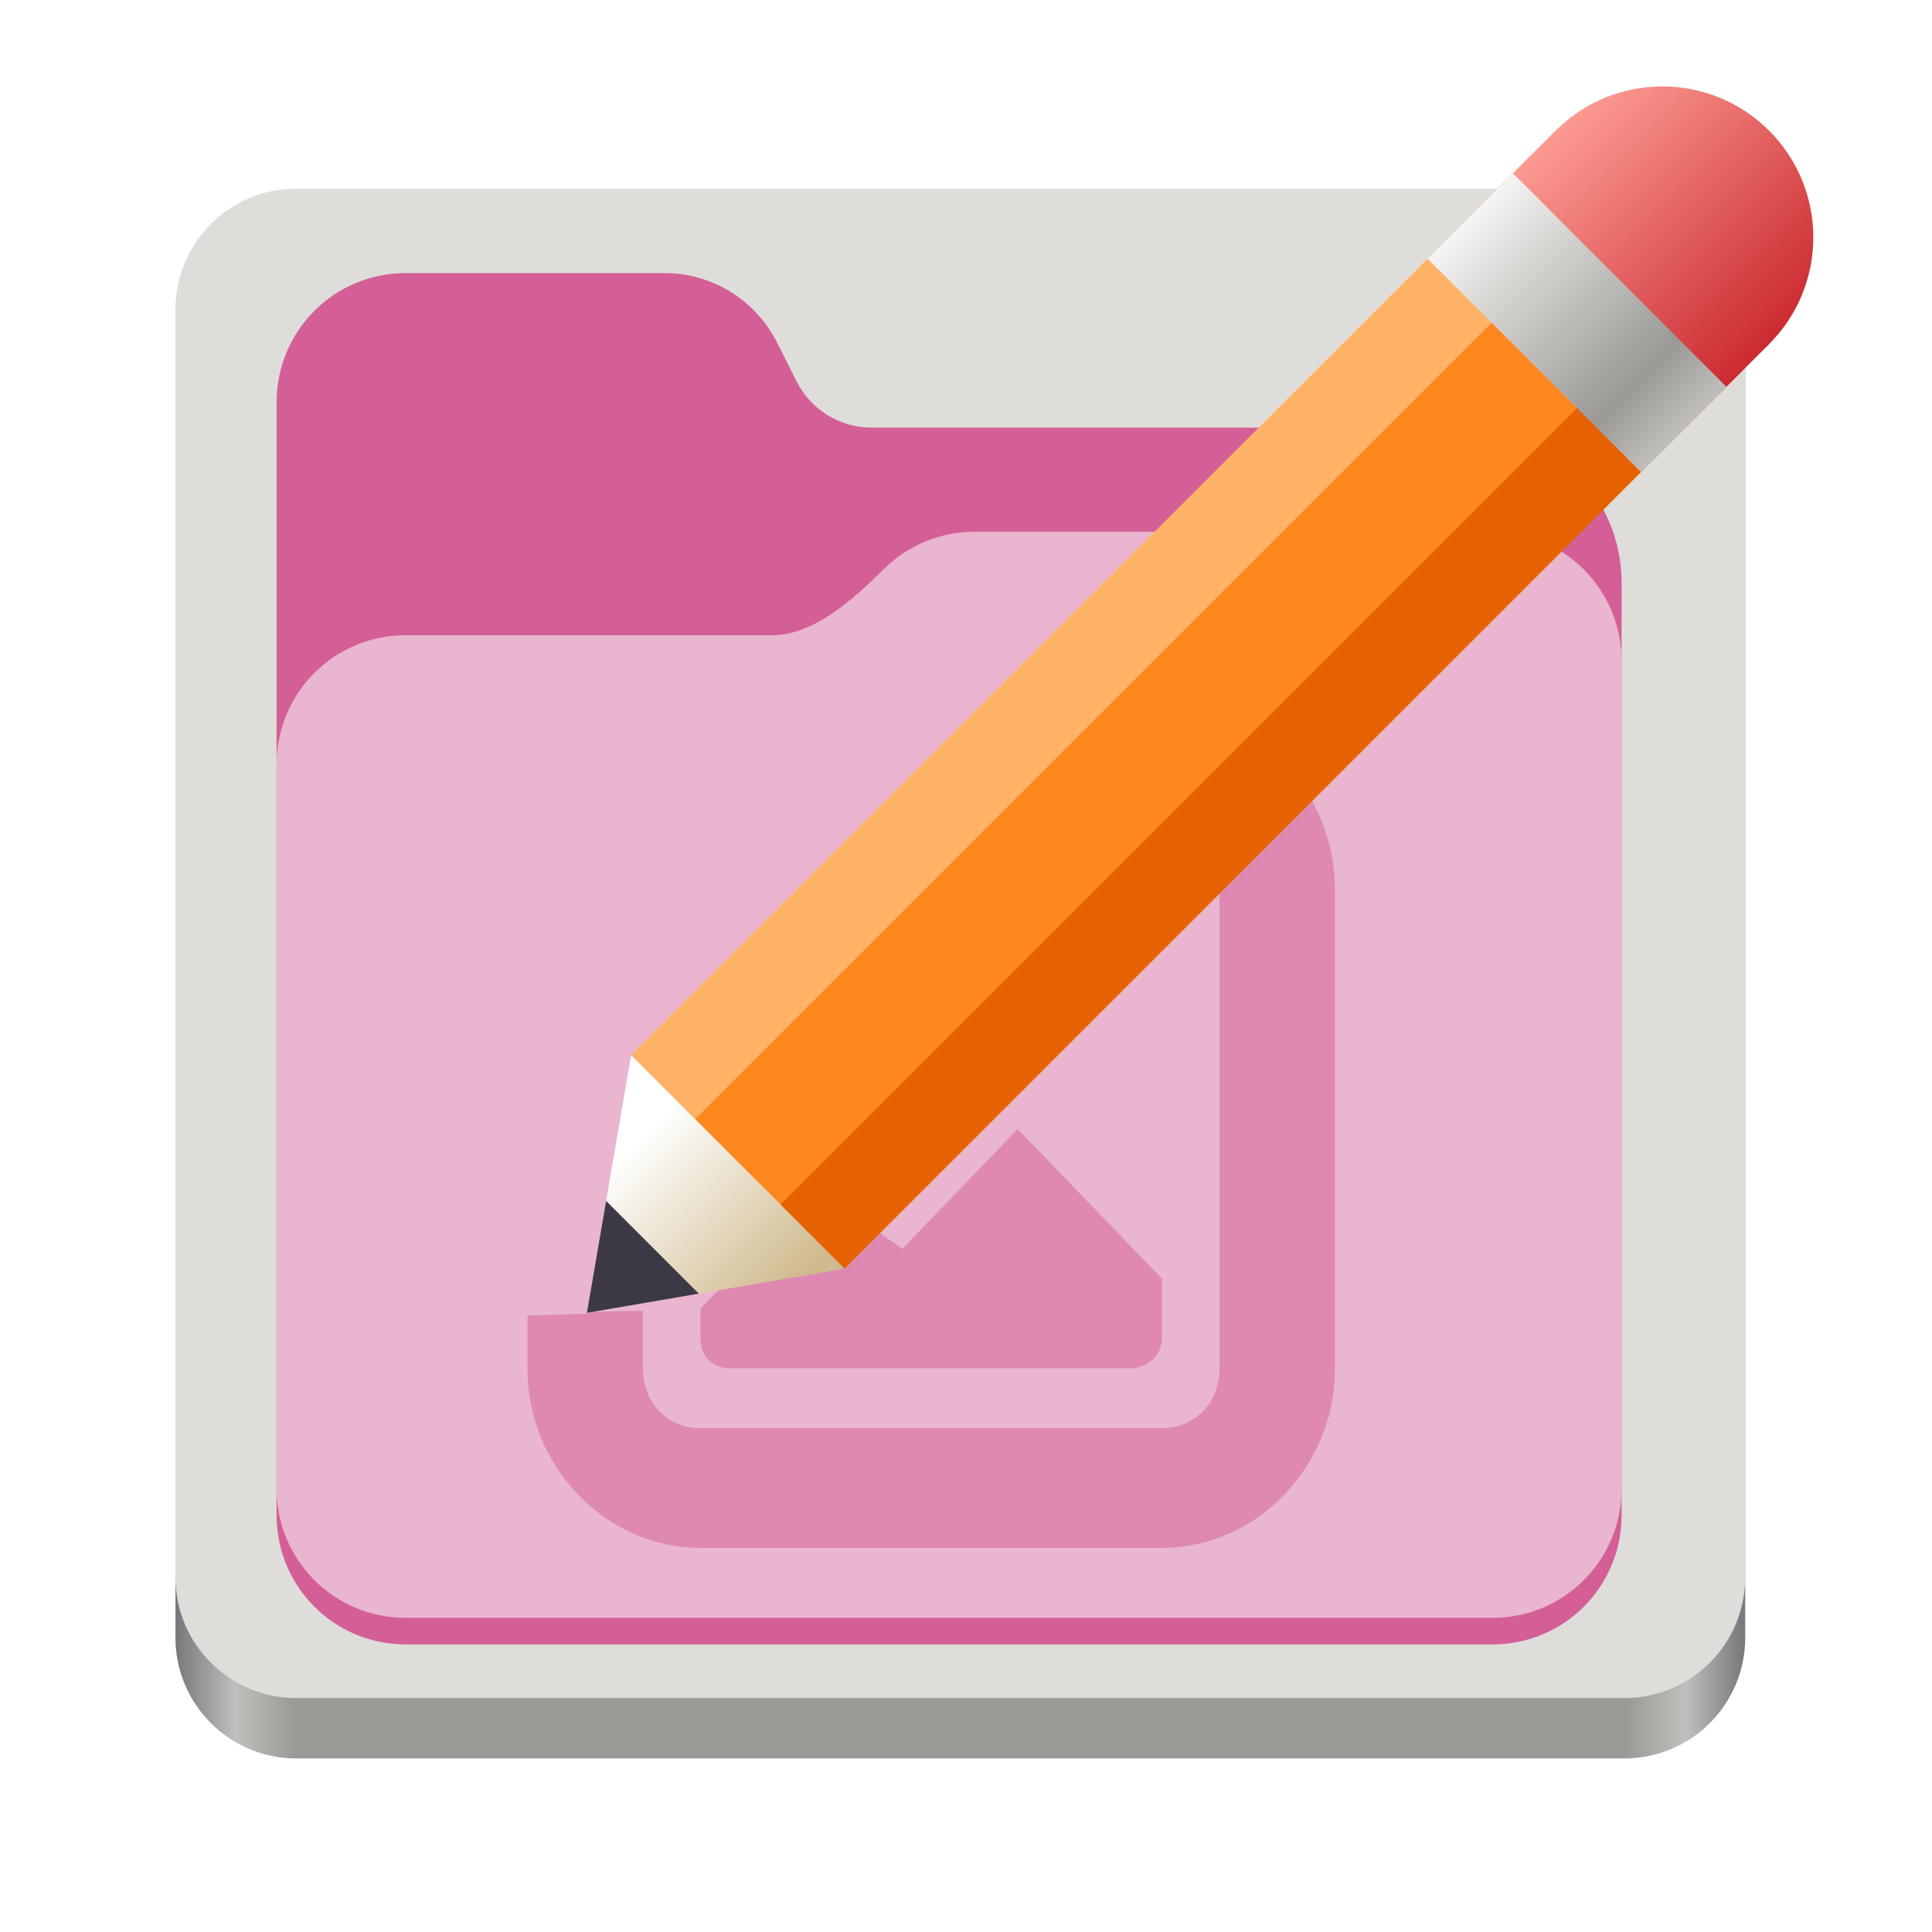
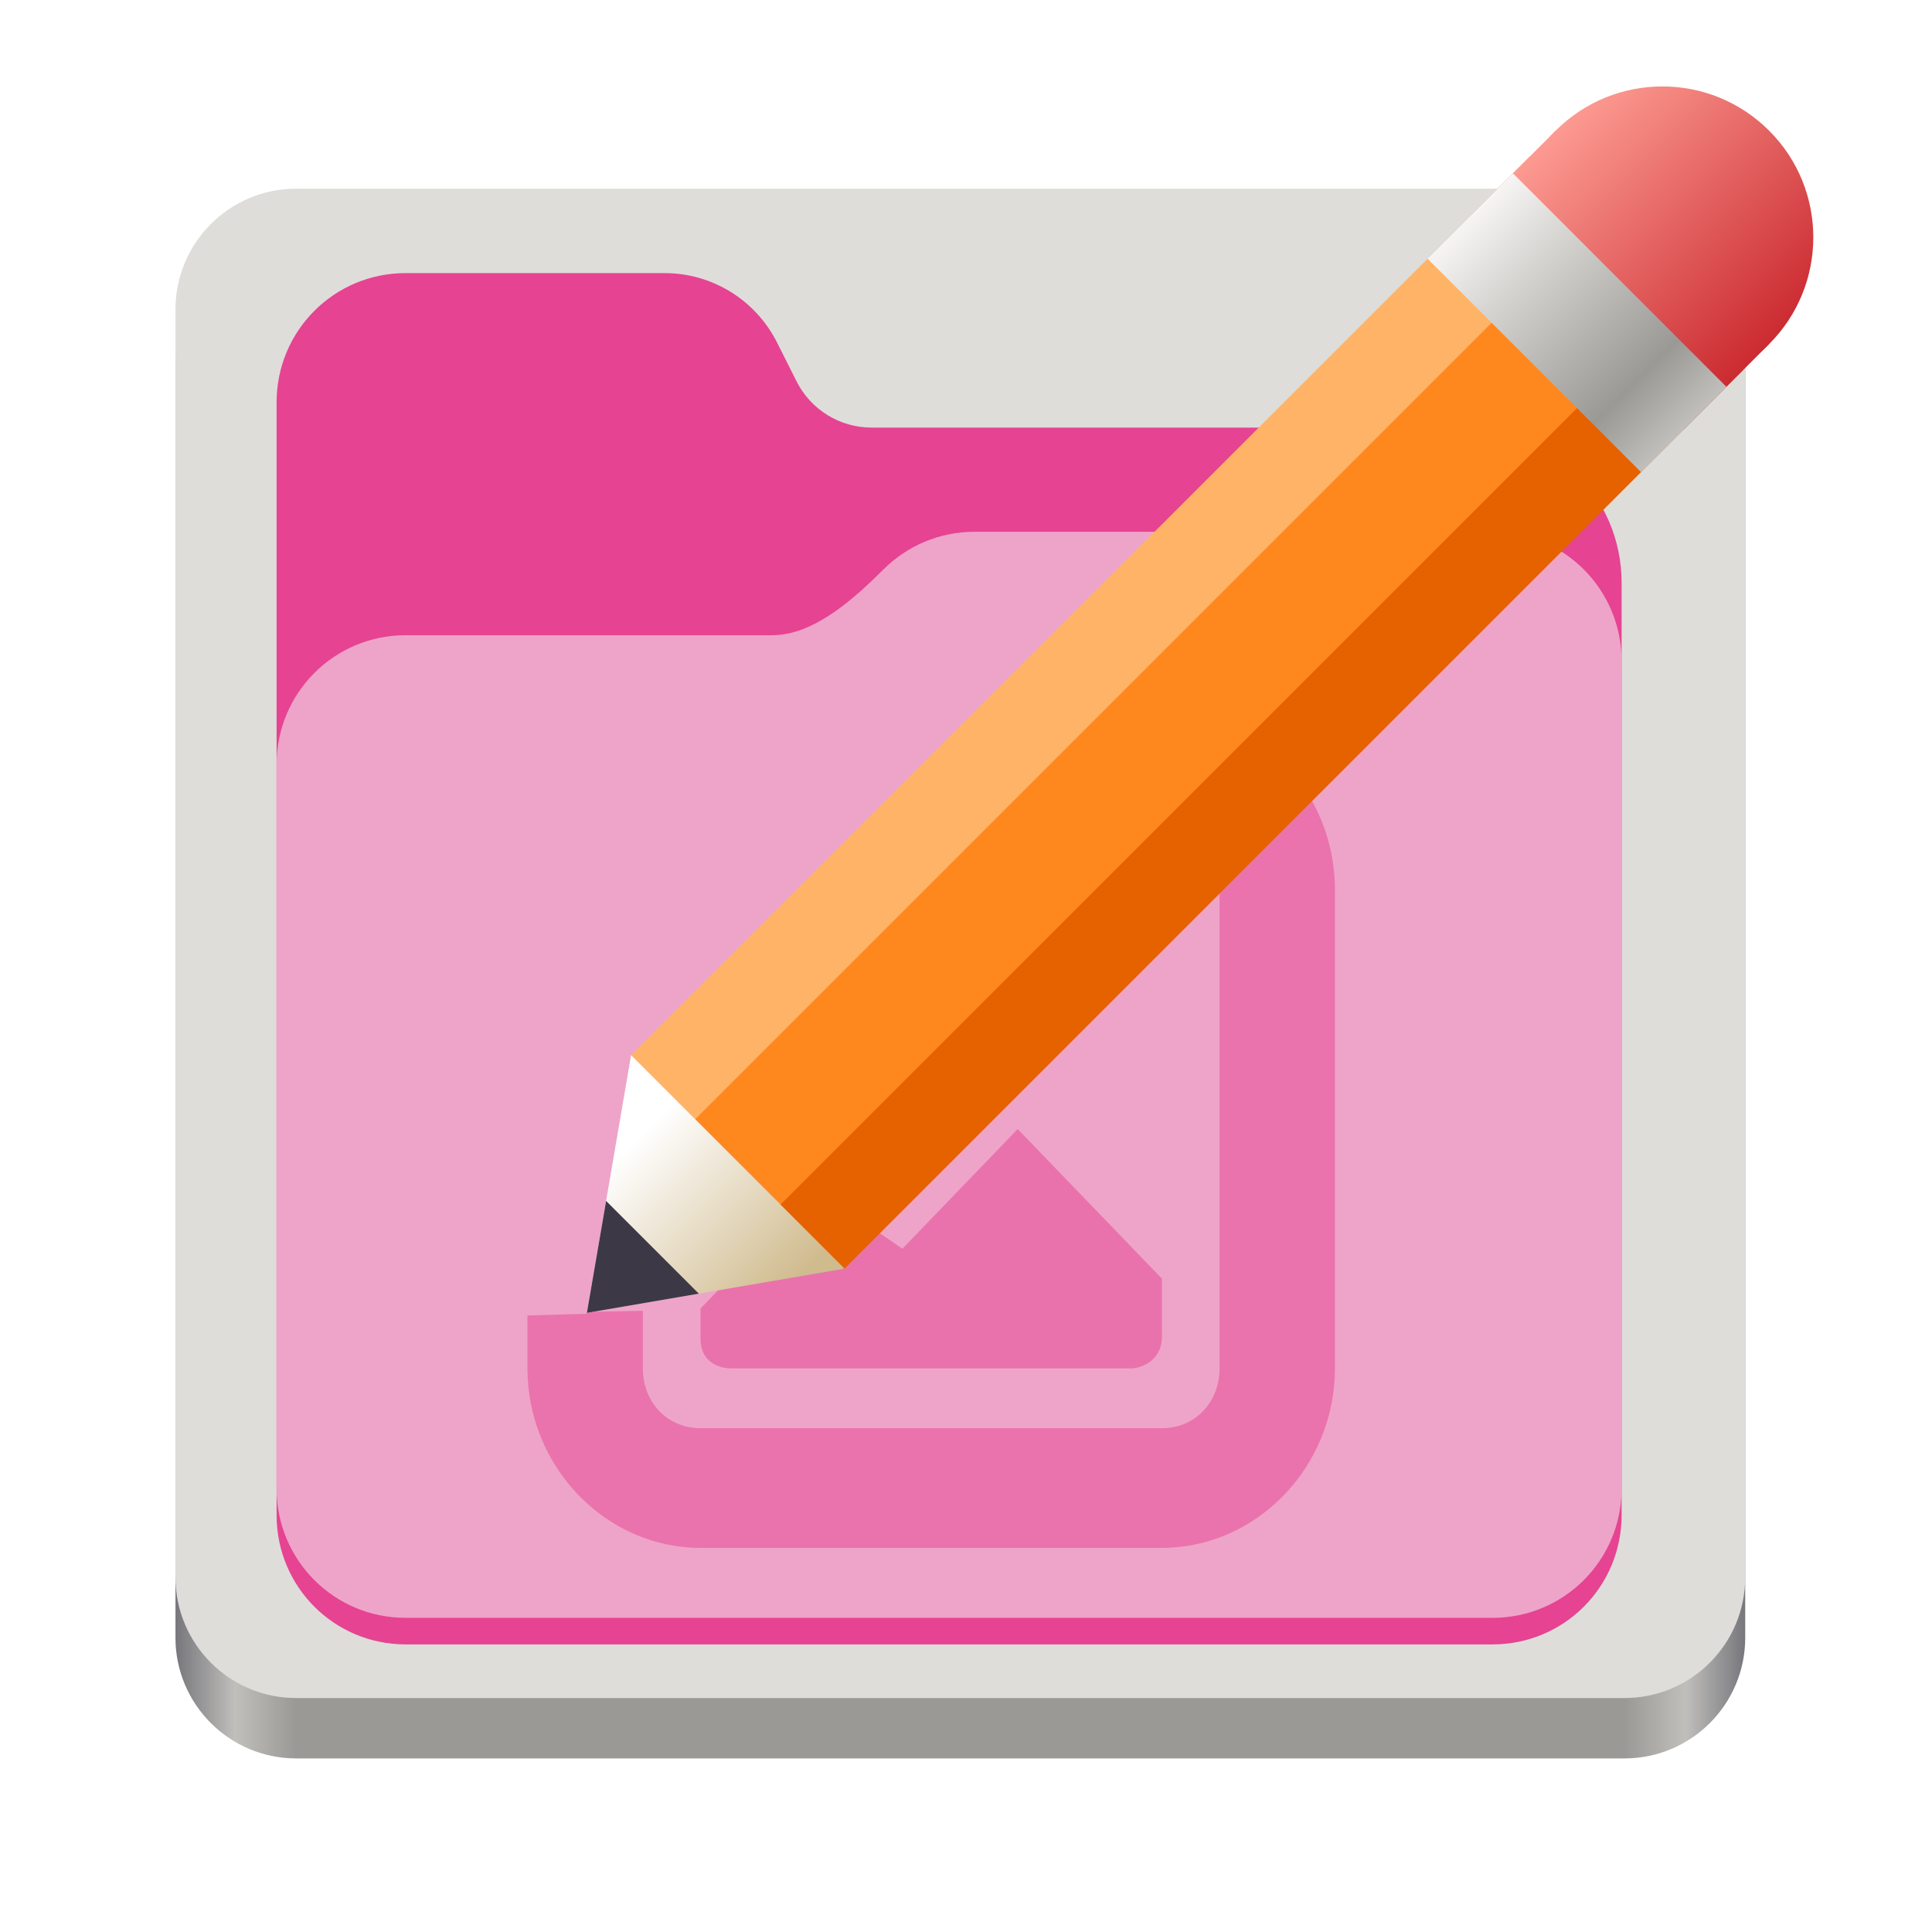
<svg xmlns="http://www.w3.org/2000/svg" xmlns:xlink="http://www.w3.org/1999/xlink" height="128px" viewBox="0 0 128 128" width="128px" version="1.1" id="svg45" xml:space="preserve">
  <defs id="defs45" />
  <filter id="a" height="1" width="1" x="0" y="0">
    <feColorMatrix color-interpolation-filters="sRGB" values="0 0 0 0 1 0 0 0 0 1 0 0 0 0 1 0 0 0 1 0" id="feColorMatrix1" />
  </filter>
  <linearGradient id="b" gradientTransform="matrix(0.232143 0 0 0.328947 -8.941925 264.327)" gradientUnits="userSpaceOnUse" x1="88.596" x2="536.596" y1="-449.394" y2="-449.394">
    <stop offset="0" stop-color="#77767b" id="stop1" />
    <stop offset="0.038" stop-color="#c0bfbc" id="stop2" />
    <stop offset="0.077" stop-color="#9a9996" id="stop3" />
    <stop offset="0.923" stop-color="#9a9996" id="stop4" />
    <stop offset="0.962" stop-color="#c0bfbc" id="stop5" />
    <stop offset="1" stop-color="#77767b" id="stop6" />
  </linearGradient>
  <linearGradient id="c" gradientTransform="matrix(-0.847833 0 -0 -0.856845 124.0564 -141.2194)" gradientUnits="userSpaceOnUse" x1="28" x2="116" y1="-276" y2="-276">
    <stop offset="0" stop-color="#c0bfbc" id="stop7" />
    <stop offset="0.045" stop-color="#ffffff" id="stop8" />
    <stop offset="0.091" stop-color="#deddda" id="stop9" />
    <stop offset="0.909" stop-color="#deddda" id="stop10" />
    <stop offset="0.955" stop-color="#ffffff" id="stop11" />
    <stop offset="1" stop-color="#c0bfbc" id="stop12" />
  </linearGradient>
  <linearGradient id="d" gradientTransform="matrix(0.385152 0 0 0.409929 -1016.731 557.4935)" gradientUnits="userSpaceOnUse" x1="2689.252" x2="2918.07" y1="-1106.803" y2="-1106.803">
    <stop offset="0" stop-color="#62a0ea" id="stop13" />
    <stop offset="0.058" stop-color="#afd4ff" id="stop14" />
    <stop offset="0.122" stop-color="#62a0ea" id="stop15" />
    <stop offset="0.873" stop-color="#62a0ea" id="stop16" />
    <stop offset="0.956" stop-color="#c0d5ea" id="stop17" />
    <stop offset="1" stop-color="#62a0ea" id="stop18" />
  </linearGradient>
  <mask id="e">
    <g filter="url(#a)" id="g18">
      <rect fill-opacity="0.508" height="153.6" width="153.6" x="-12.8" y="-12.8" id="rect18" />
    </g>
  </mask>
  <clipPath id="f">
    <rect height="152" width="192" id="rect19" />
  </clipPath>
  <mask id="g">
    <g filter="url(#a)" id="g20">
      <rect fill-opacity="0.505" height="153.6" width="153.6" x="-12.8" y="-12.8" id="rect20" />
    </g>
  </mask>
  <clipPath id="h">
    <rect height="152" width="192" id="rect21" />
  </clipPath>
  <linearGradient id="i" gradientUnits="userSpaceOnUse">
    <stop offset="0" stop-color="#fc9a91" id="stop21" />
    <stop offset="1" stop-color="#cb2b31" id="stop22" />
  </linearGradient>
  <linearGradient id="j" gradientTransform="matrix(0.6 0.6 0.707107 -0.707107 296.6234 119.4563)" x1="-253.63" x2="-230.06" xlink:href="#i" y1="-56.518" y2="-56.518" />
  <linearGradient id="k" gradientTransform="matrix(0.6 0.6 0.707107 -0.707107 295.2093 120.8705)" x1="-253.63" x2="-230.06" xlink:href="#i" y1="-56.518" y2="-56.518" />
  <linearGradient id="l" gradientTransform="matrix(0.390307 -0.130102 0.130102 -0.390307 -2.081064 56.12995)" gradientUnits="userSpaceOnUse" x1="181.677" x2="143.246" y1="-139.479" y2="-101.048">
    <stop offset="0" stop-color="#d0bb8e" id="stop23" />
    <stop offset="1" stop-color="#ffffff" id="stop24" />
  </linearGradient>
  <linearGradient id="m" gradientTransform="matrix(0.6 0.6 0.707107 -0.707107 295.2093 120.8705)" gradientUnits="userSpaceOnUse" x1="-230.06" x2="-253.63" y1="-64.518" y2="-64.518">
    <stop offset="0" stop-color="#c0bfbc" id="stop25" />
    <stop offset="0.223" stop-color="#9a9996" id="stop26" />
    <stop offset="0.744" stop-color="#d6d5d2" id="stop27" />
    <stop offset="1" stop-color="#f6f5f4" id="stop28" />
  </linearGradient>
  <path d="m 19.625 16.5 h 88 c 4.418 0 8 3.582 8 8 v 84 c 0 4.418 -3.582 8 -8 8 h -88 c -4.418 0 -8 -3.582 -8 -8 v -84 c 0 -4.418 3.582 -8 8 -8 z m 0 0" fill="url(#b)" id="path28" />
  <path d="m 19.625 12.5 h 88 c 4.418 0 8 3.582 8 8 v 84 c 0 4.418 -3.582 8 -8 8 h -88 c -4.418 0 -8 -3.582 -8 -8 v -84 c 0 -4.418 3.582 -8 8 -8 z m 0 0" fill="#deddda" id="path29" />
  <g id="g48" transform="matrix(0.8568406,0,0,0.8568406,8.042203,7.811973)">
-     <path d="M 21.977,12 C 16.449,12 12,16.461 12,22 v 86.031 c 0,5.543 4.449,10 9.977,10 h 84.043 c 5.531,0 9.98,-4.457 9.98,-10 V 35.945 c 0,-6.629 -5.359,-12 -11.973,-12 H 58 c -2.453,0 -4.695,-1.387 -5.797,-3.582 L 50.699,17.371 C 49.043,14.078 45.68,12 42,12 Z m 0,0" fill="#438de6" id="path6" style="fill:#d45f97;fill-opacity:1" />
+     <path d="M 21.977,12 C 16.449,12 12,16.461 12,22 v 86.031 c 0,5.543 4.449,10 9.977,10 h 84.043 c 5.531,0 9.98,-4.457 9.98,-10 V 35.945 c 0,-6.629 -5.359,-12 -11.973,-12 H 58 c -2.453,0 -4.695,-1.387 -5.797,-3.582 L 50.699,17.371 C 49.043,14.078 45.68,12 42,12 Z m 0,0" fill="#438de6" id="path6" style="fill:#e64392;fill-opacity:1" />
    <path d="M 65.977,36 C 63.23,36 60.75,37.102 58.949,38.891 56.676,41.145 53.566,44 50.316,44 H 21.977 C 16.449,44 12,48.461 12,54 v 54.031 c 0,5.543 4.449,10 9.977,10 h 84.043 c 5.531,0 9.98,-4.457 9.98,-10 V 46 c 0,-5.539 -4.449,-10 -9.98,-10 z m 0,0" fill="url(#a)" id="path7" style="fill:url(#a-2)" />
-     <path d="M 65.977,32 C 63.23,32 60.75,33.102 58.949,34.891 56.676,37.145 53.566,40 50.316,40 H 21.977 C 16.449,40 12,44.461 12,50 v 55.977 c 0,5.539 4.449,10 9.977,10 h 84.043 c 5.531,0 9.98,-4.461 9.98,-10 V 42 c 0,-5.539 -4.449,-10 -9.98,-10 z m 0,0" fill="#a4caee" id="path8" style="fill:#eab5ce;fill-opacity:1" />
+     <path d="M 65.977,32 C 63.23,32 60.75,33.102 58.949,34.891 56.676,37.145 53.566,40 50.316,40 H 21.977 C 16.449,40 12,44.461 12,50 v 55.977 c 0,5.539 4.449,10 9.977,10 h 84.043 c 5.531,0 9.98,-4.461 9.98,-10 V 42 c 0,-5.539 -4.449,-10 -9.98,-10 z m 0,0" fill="#a4caee" id="path8" style="fill:#eea4c8;fill-opacity:1" />
  </g>
  <g mask="url(#e)" id="g35">
    <g clip-path="url(#f)" transform="matrix(1 0 0 1 -8 -16)" id="g34">
-       <path d="m 62.051,78.906 c -2.102,0 -3.82,1.781 -3.82,3.965 0,2.184 1.719,3.965 3.82,3.965 2.105,0 3.824,-1.781 3.824,-3.965 0,-2.184 -1.719,-3.965 -3.824,-3.965 z m 13.375,11.895 -7.641,7.93 -5.734,-3.965 -7.641,7.926 v 1.984 c 0,1.98 1.91,1.98 1.91,1.98 h 26.75 c 0,0 1.805,-0.137 1.91,-1.98 v -3.965 z" fill="#438de6" id="path34" style="fill:#d45f97;fill-opacity:1" />
+       <path d="m 62.051,78.906 c -2.102,0 -3.82,1.781 -3.82,3.965 0,2.184 1.719,3.965 3.82,3.965 2.105,0 3.824,-1.781 3.824,-3.965 0,-2.184 -1.719,-3.965 -3.824,-3.965 z m 13.375,11.895 -7.641,7.93 -5.734,-3.965 -7.641,7.926 v 1.984 c 0,1.98 1.91,1.98 1.91,1.98 h 26.75 c 0,0 1.805,-0.137 1.91,-1.98 v -3.965 z" fill="#438de6" id="path34" style="fill:#e64392;fill-opacity:1" />
    </g>
  </g>
  <g mask="url(#g)" id="g37">
    <g clip-path="url(#h)" transform="matrix(1 0 0 1 -8 -16)" id="g36">
-       <path d="m 54.41 63.051 c -6.285 0 -11.465 5.375 -11.465 11.891 v 31.715 c 0 6.52 5.18 11.895 11.465 11.895 h 30.57 c 6.285 0 11.465 -5.375 11.465 -11.895 v -31.715 c 0 -6.516 -5.18 -11.891 -11.465 -11.891 z m 0 7.93 h 30.57 c 2.18 0 3.82 1.703 3.82 3.961 v 31.715 c 0 2.262 -1.641 3.965 -3.82 3.965 h -30.57 c -2.18 0 -3.82 -1.703 -3.82 -3.965 v -31.715 c 0 -2.258 1.641 -3.961 3.82 -3.961 z m 0 0" fill="#438de6" id="path35" style="fill:#d45f97;fill-opacity:1" />
+       <path d="m 54.41 63.051 c -6.285 0 -11.465 5.375 -11.465 11.891 v 31.715 c 0 6.52 5.18 11.895 11.465 11.895 h 30.57 c 6.285 0 11.465 -5.375 11.465 -11.895 v -31.715 c 0 -6.516 -5.18 -11.891 -11.465 -11.891 z m 0 7.93 h 30.57 c 2.18 0 3.82 1.703 3.82 3.961 v 31.715 c 0 2.262 -1.641 3.965 -3.82 3.965 h -30.57 c -2.18 0 -3.82 -1.703 -3.82 -3.965 v -31.715 c 0 -2.258 1.641 -3.961 3.82 -3.961 z m 0 0" fill="#438de6" id="path35" style="fill:#e64392;fill-opacity:1" />
    </g>
  </g>
-   <path d="m 38.871 87.043 l 0.004 -0.129 l 6.445 -0.125 l 1.551 -1.844 l 8.707 -1.801 l 10.699 -37.742 l -36.586 0.172 l -0.059 41.723 z m 0 0" fill="#a4caee" id="path37" style="fill:#eab5ce;fill-opacity:1" />
+   <path d="m 38.871 87.043 l 0.004 -0.129 l 6.445 -0.125 l 1.551 -1.844 l 8.707 -1.801 l 10.699 -37.742 l -36.586 0.172 l -0.059 41.723 z m 0 0" fill="#a4caee" id="path37" style="fill:#eea4c8;fill-opacity:1" />
  <path d="m 43.227 71.324 l 11.312 11.312 l 59.598 -59.598 l -11.312 -11.312 z m 0 0" fill="#ff881e" id="path38" />
  <path d="M 51.66,79.859 55.902,84.102 115.5,24.504 111.258,20.262 Z" fill="#e66100" id="path39" />
  <path d="m 46.004 74.203 l -4.242 -4.242 l 59.598 -59.598 l 4.242 4.242 z m 0 0" fill="#ffb367" id="path40" />
  <path d="m 97.41 14.312 l 14.141 14.141 l 5.656 -5.656 l -14.141 -14.141 z m 0 0" fill="url(#j)" id="path41" />
  <path d="m 117.207 22.797 c 3.906 -3.906 3.906 -10.238 0 -14.141 c -3.902 -3.906 -10.234 -3.906 -14.141 0 c -3.906 3.902 -3.906 10.234 0 14.141 s 10.238 3.906 14.141 0 z m 0 0" fill="url(#k)" id="path42" />
  <path d="m 38.883 86.98 l 17.07 -2.93 l -14.141 -14.141 z m 0 0" fill="url(#l)" id="path43" />
  <path d="m 38.883 86.98 l 7.414 -1.273 l -6.141 -6.141 z m 0 0" fill="#3d3846" id="path44" />
  <path d="m 94.582 17.141 l 14.141 14.141 l 5.656 -5.656 l -14.141 -14.141 z m 0 0" fill="url(#m)" id="path45" />
</svg>
